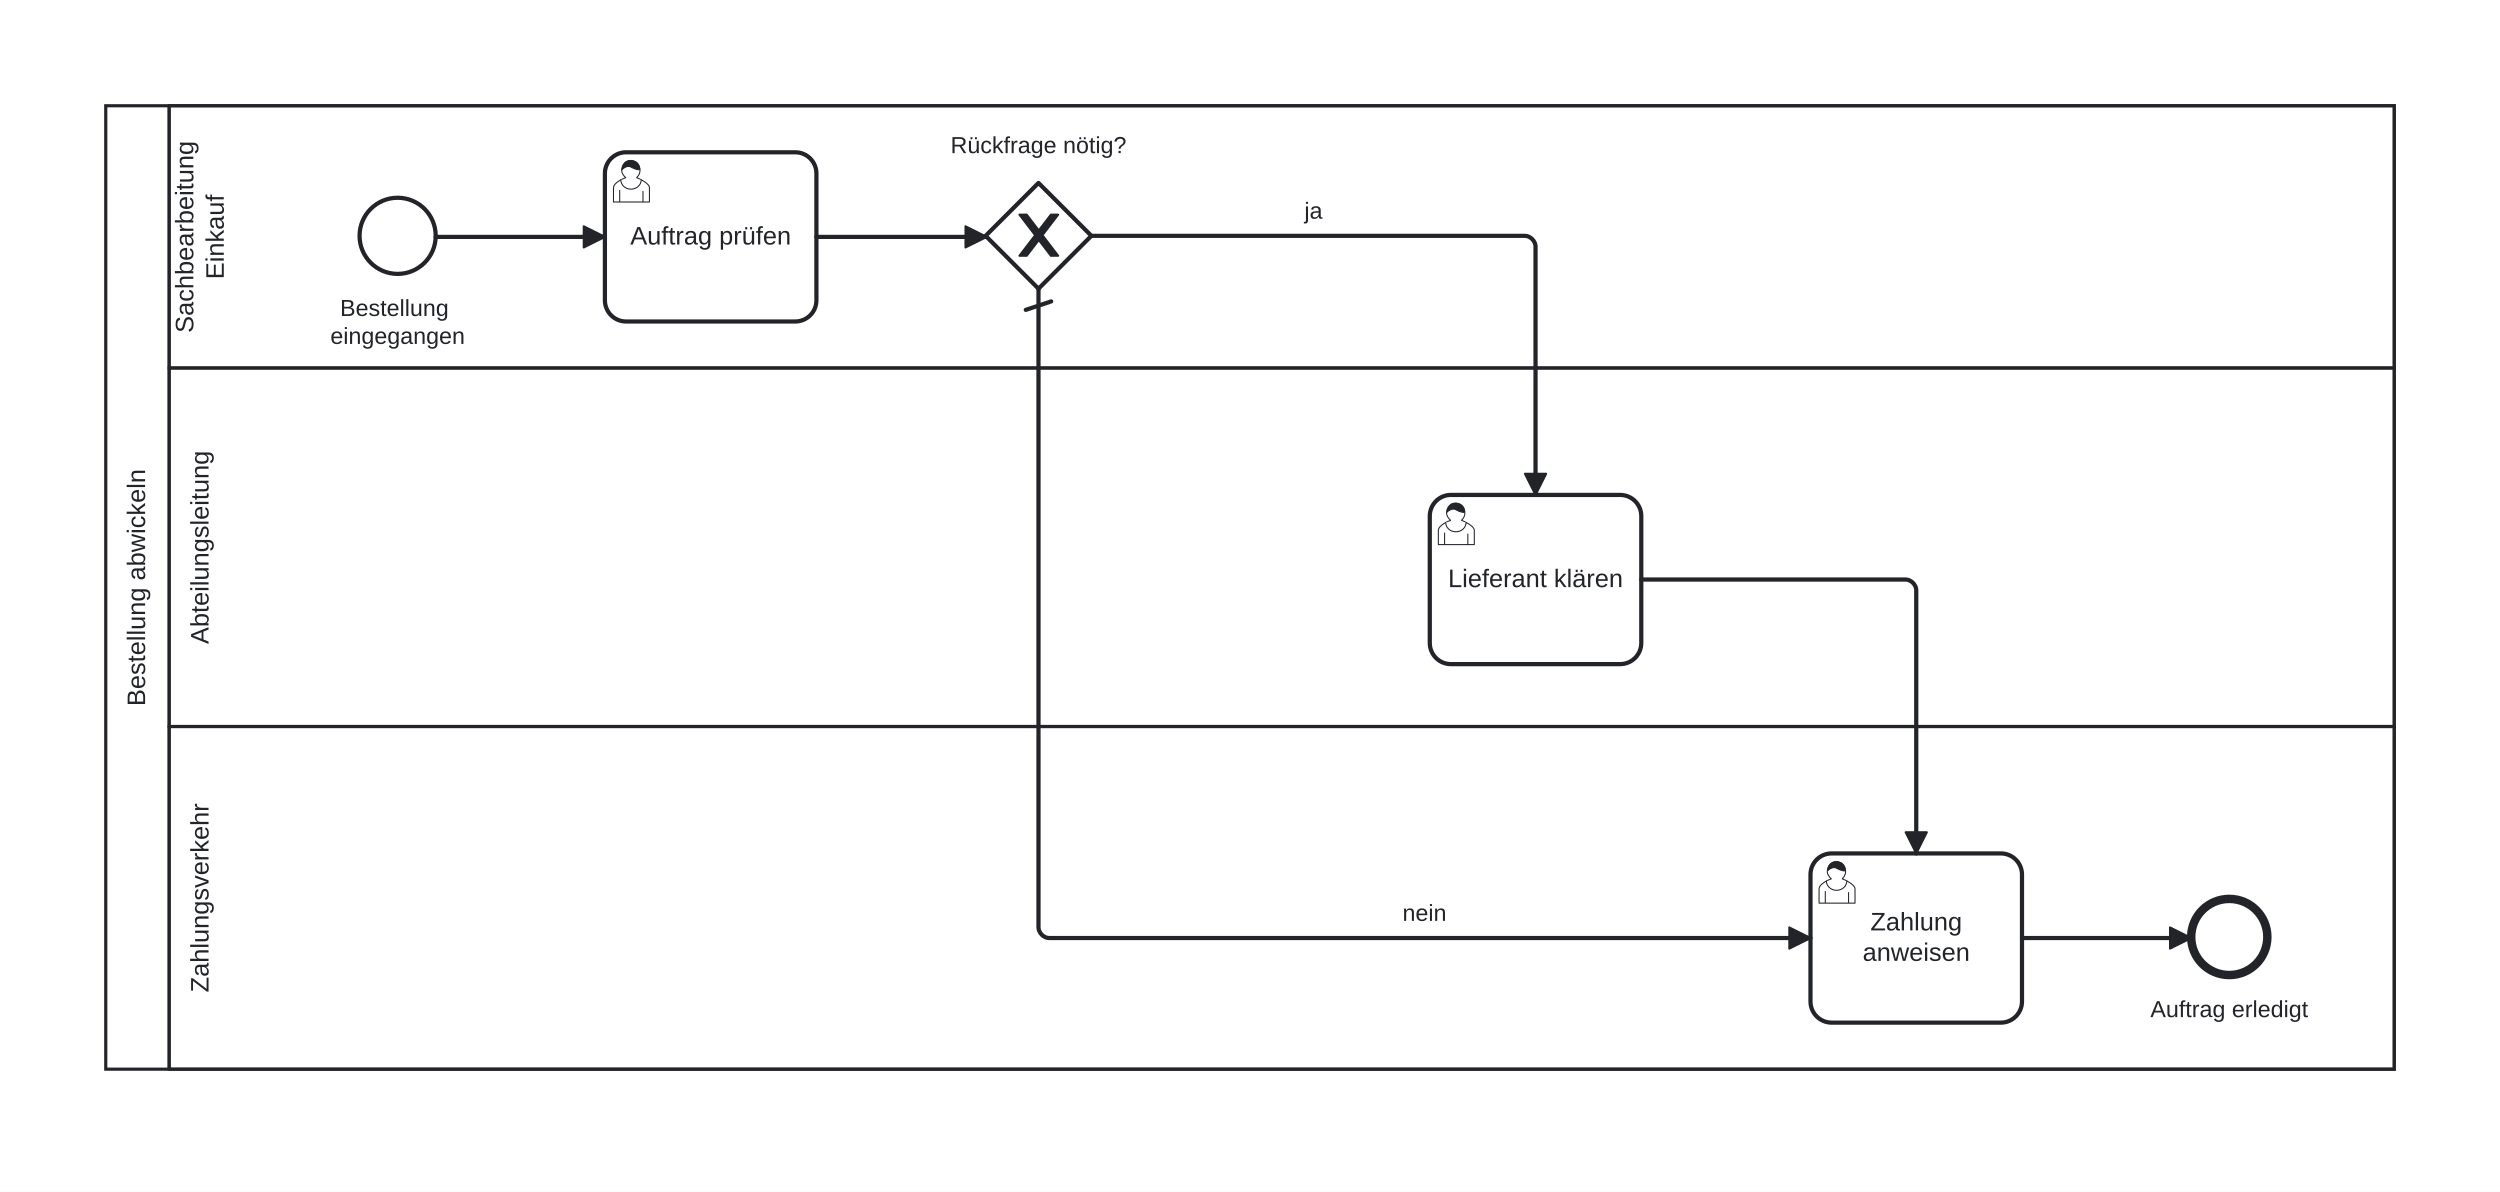
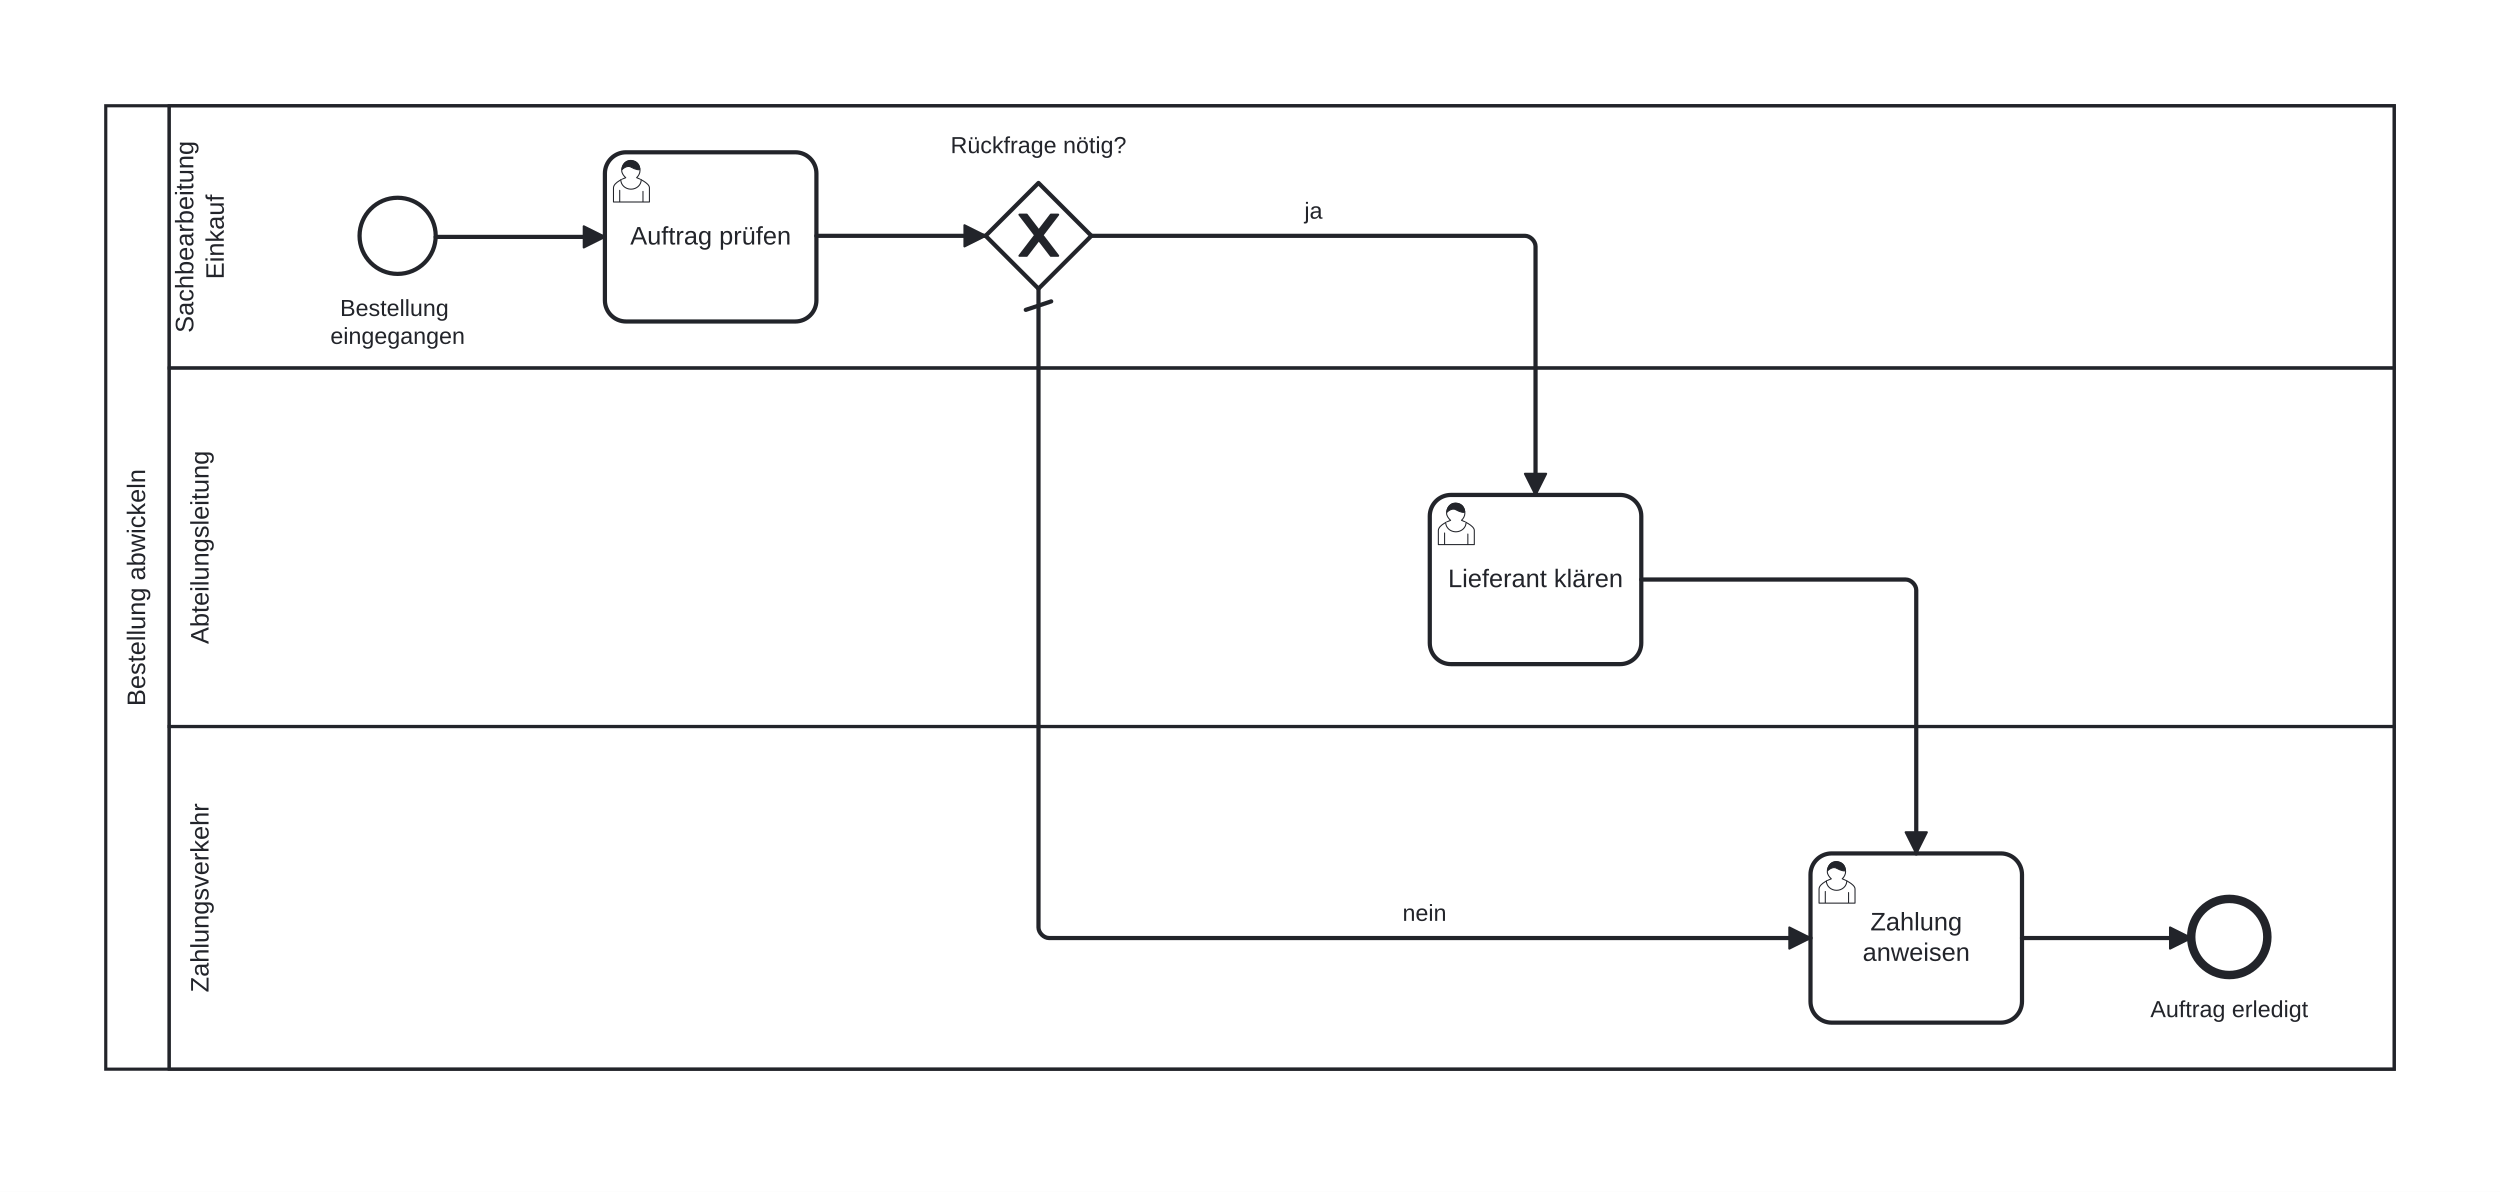
<svg xmlns="http://www.w3.org/2000/svg" width="1182" height="563.5" viewBox="0 0 1182 563.5" font-family="Arial, sans-serif">
  <defs>
    <marker id="seq-end" viewBox="0 0 20 20" refX="11" refY="10" markerWidth="10" markerHeight="10" orient="auto">
      <path d="M 1 5 L 11 10 L 1 15 Z" fill="#22242a" stroke="#22242a" stroke-width="1" stroke-linecap="round" stroke-linejoin="round" />
    </marker>
    <marker id="seq-default-src" viewBox="0 0 20 20" refX="0" refY="10" markerWidth="10" markerHeight="10" orient="auto">
      <path d="M 6 4 L 10 16" fill="none" stroke="#22242a" stroke-width="2" stroke-linecap="round" />
    </marker>
    <marker id="seq-conditional-src" viewBox="0 0 20 20" refX="-1" refY="10" markerWidth="10" markerHeight="10" orient="auto">
      <path d="M 0 10 L 8 6 L 16 10 L 8 14 Z" fill="#ffffff" stroke="#22242a" stroke-width="2" stroke-linejoin="round" />
    </marker>
    <marker id="msg-start" viewBox="0 0 20 20" refX="6" refY="6" markerWidth="20" markerHeight="20" orient="auto">
      <circle cx="6" cy="6" r="3.5" fill="#ffffff" stroke="#22242a" stroke-width="1" stroke-dasharray="10000, 1" />
    </marker>
    <marker id="msg-end" viewBox="0 0 20 20" refX="8.5" refY="5" markerWidth="20" markerHeight="20" orient="auto">
      <path d="m 1 5 l 0 -3 l 7 3 l -7 3 z" fill="#ffffff" stroke="#22242a" stroke-width="1" stroke-linecap="round" stroke-linejoin="round" stroke-dasharray="10000, 1" />
    </marker>
    <marker id="assoc-end" viewBox="0 0 20 20" refX="11" refY="10" markerWidth="10" markerHeight="10" orient="auto">
      <path d="M 1 5 L 11 10 L 1 15" fill="none" stroke="#22242a" stroke-width="1.5" stroke-linecap="round" stroke-linejoin="round" stroke-dasharray="10000, 1" />
    </marker>
  </defs>
  <rect width="1182" height="563.5" fill="#ffffff" />
  <rect x="50" y="50" width="1082" height="455.5" fill="#ffffff" fill-opacity="0.95" stroke="#22242a" stroke-width="1.5" />
  <path d="M 80 50 L 80 505.5" stroke="#22242a" stroke-width="1.5" fill="none" />
  <text x="68.6" y="277.8" text-anchor="middle" font-size="12" fill="#22242a" transform="rotate(-90,68.6,277.8)">Bestellung abwickeln</text>
  <rect x="80" y="50" width="1052" height="124" fill="#ffffff" fill-opacity="0.25" stroke="#22242a" stroke-width="1.5" />
  <text x="91.4" y="112" text-anchor="middle" font-size="12" fill="#22242a" transform="rotate(-90,91.4,112)">Sachbearbeitung</text>
  <text x="105.8" y="112" text-anchor="middle" font-size="12" fill="#22242a" transform="rotate(-90,105.8,112)">Einkauf</text>
  <rect x="80" y="174" width="1052" height="169.5" fill="#ffffff" fill-opacity="0.25" stroke="#22242a" stroke-width="1.5" />
  <text x="98.6" y="258.8" text-anchor="middle" font-size="12" fill="#22242a" transform="rotate(-90,98.6,258.8)">Abteilungsleitung</text>
  <rect x="80" y="343.5" width="1052" height="162" fill="#ffffff" fill-opacity="0.25" stroke="#22242a" stroke-width="1.5" />
  <text x="98.6" y="424.5" text-anchor="middle" font-size="12" fill="#22242a" transform="rotate(-90,98.6,424.5)">Zahlungsverkehr</text>
  <g data-element-id="start">
    <circle cx="188" cy="111.5" r="18" fill="#ffffff" fill-opacity="0.95" stroke="#22242a" stroke-width="2" />
    <text text-anchor="middle" font-size="11" fill="#22242a">
      <tspan x="188" y="149.4">Bestellung</tspan>
      <tspan x="188" y="162.6">eingegangen</tspan>
    </text>
  </g>
  <g data-element-id="pruefen">
    <rect x="286" y="72" width="100" height="80" rx="10" ry="10" fill="#ffffff" fill-opacity="0.95" stroke="#22242a" stroke-width="2" />
    <text x="336" y="115.6" text-anchor="middle" font-size="12" fill="#22242a">Auftrag prüfen</text>
    <g transform="translate(286,72)">
      <path d="m 15,12 c 0.909,-0.845 1.594,-2.049 1.594,-3.385 0,-2.554 -1.805,-4.622 -4.357,-4.622 -2.552,0 -4.288,2.068 -4.288,4.622 0,1.348 0.974,2.562 1.896,3.405 -0.529,0.187 -5.669,2.097 -5.794,4.756 v 6.718 h 17 v -6.718 c 0,-2.298 -5.528,-4.595 -6.051,-4.776 zm -8,6 l 0,5.5 m 11,0 l 0,-5" fill="#ffffff" stroke="#22242a" stroke-width="0.5" stroke-linecap="round" stroke-linejoin="round" />
      <path d="m 15,12 m 2.162,1.009 c 0,2.447 -2.158,4.431 -4.821,4.431 -2.665,0 -4.822,-1.981 -4.822,-4.431 " fill="#ffffff" stroke="#22242a" stroke-width="0.5" stroke-linecap="round" stroke-linejoin="round" />
      <path d="m 15,12 m -6.9,-3.80 c 0,0 2.251,-2.358 4.274,-1.177 2.024,1.181 4.221,1.537 4.124,0.965 -0.098,-0.57 -0.117,-3.791 -4.191,-4.136 -3.575,0.001 -4.208,3.367 -4.207,4.348 z" fill="#22242a" stroke="#22242a" stroke-width="0.5" stroke-linecap="round" stroke-linejoin="round" />
    </g>
  </g>
  <g data-element-id="gw">
    <polygon points="491,86.5 516,111.5 491,136.5 466,111.5" fill="#ffffff" fill-opacity="0.95" stroke="#22242a" stroke-width="2" stroke-linejoin="round" />
    <g transform="translate(466,86.5)">
      <path d="m 16,15 7.429,9.714 -7.429,9.714 3.429,0 5.714,-7.464 5.714,7.464 3.429,0 -7.429,-9.714 7.429,-9.714 -3.429,0 -5.714,7.464 -5.714,-7.464 -3.429,0 z" fill="#22242a" stroke="#22242a" stroke-width="1" stroke-linecap="round" stroke-linejoin="round" />
    </g>
    <text text-anchor="middle" font-size="11" fill="#22242a">
      <tspan x="491" y="72.4">Rückfrage nötig?</tspan>
    </text>
  </g>
  <g data-element-id="rueck">
    <rect x="676" y="234" width="100" height="80" rx="10" ry="10" fill="#ffffff" fill-opacity="0.95" stroke="#22242a" stroke-width="2" />
    <text x="726" y="277.6" text-anchor="middle" font-size="12" fill="#22242a">Lieferant klären</text>
    <g transform="translate(676,234)">
      <path d="m 15,12 c 0.909,-0.845 1.594,-2.049 1.594,-3.385 0,-2.554 -1.805,-4.622 -4.357,-4.622 -2.552,0 -4.288,2.068 -4.288,4.622 0,1.348 0.974,2.562 1.896,3.405 -0.529,0.187 -5.669,2.097 -5.794,4.756 v 6.718 h 17 v -6.718 c 0,-2.298 -5.528,-4.595 -6.051,-4.776 zm -8,6 l 0,5.5 m 11,0 l 0,-5" fill="#ffffff" stroke="#22242a" stroke-width="0.5" stroke-linecap="round" stroke-linejoin="round" />
      <path d="m 15,12 m 2.162,1.009 c 0,2.447 -2.158,4.431 -4.821,4.431 -2.665,0 -4.822,-1.981 -4.822,-4.431 " fill="#ffffff" stroke="#22242a" stroke-width="0.5" stroke-linecap="round" stroke-linejoin="round" />
      <path d="m 15,12 m -6.9,-3.80 c 0,0 2.251,-2.358 4.274,-1.177 2.024,1.181 4.221,1.537 4.124,0.965 -0.098,-0.57 -0.117,-3.791 -4.191,-4.136 -3.575,0.001 -4.208,3.367 -4.207,4.348 z" fill="#22242a" stroke="#22242a" stroke-width="0.5" stroke-linecap="round" stroke-linejoin="round" />
    </g>
  </g>
  <g data-element-id="zahlen">
    <rect x="856" y="403.5" width="100" height="80" rx="10" ry="10" fill="#ffffff" fill-opacity="0.95" stroke="#22242a" stroke-width="2" />
    <text x="906" y="439.9" text-anchor="middle" font-size="12" fill="#22242a">Zahlung</text>
    <text x="906" y="454.3" text-anchor="middle" font-size="12" fill="#22242a">anweisen</text>
    <g transform="translate(856,403.5)">
      <path d="m 15,12 c 0.909,-0.845 1.594,-2.049 1.594,-3.385 0,-2.554 -1.805,-4.622 -4.357,-4.622 -2.552,0 -4.288,2.068 -4.288,4.622 0,1.348 0.974,2.562 1.896,3.405 -0.529,0.187 -5.669,2.097 -5.794,4.756 v 6.718 h 17 v -6.718 c 0,-2.298 -5.528,-4.595 -6.051,-4.776 zm -8,6 l 0,5.5 m 11,0 l 0,-5" fill="#ffffff" stroke="#22242a" stroke-width="0.5" stroke-linecap="round" stroke-linejoin="round" />
      <path d="m 15,12 m 2.162,1.009 c 0,2.447 -2.158,4.431 -4.821,4.431 -2.665,0 -4.822,-1.981 -4.822,-4.431 " fill="#ffffff" stroke="#22242a" stroke-width="0.5" stroke-linecap="round" stroke-linejoin="round" />
      <path d="m 15,12 m -6.9,-3.80 c 0,0 2.251,-2.358 4.274,-1.177 2.024,1.181 4.221,1.537 4.124,0.965 -0.098,-0.57 -0.117,-3.791 -4.191,-4.136 -3.575,0.001 -4.208,3.367 -4.207,4.348 z" fill="#22242a" stroke="#22242a" stroke-width="0.5" stroke-linecap="round" stroke-linejoin="round" />
    </g>
  </g>
  <g data-element-id="end">
    <circle cx="1054" cy="443" r="18" fill="#ffffff" fill-opacity="0.95" stroke="#22242a" stroke-width="4" />
    <text text-anchor="middle" font-size="11" fill="#22242a">
      <tspan x="1054" y="480.9">Auftrag erledigt</tspan>
    </text>
  </g>
  <path data-element-id="flow_start_pruefen" data-waypoints="206,112 286,112" d="M 206 112 L 286 112" stroke="#22242a" stroke-width="2" fill="none" stroke-linecap="round" stroke-linejoin="round" marker-end="url(#seq-end)" />
-   <path data-element-id="flow_pruefen_gw" data-waypoints="386,112 466.5,112" d="M 386 112 L 466.5 112" stroke="#22242a" stroke-width="2" fill="none" stroke-linecap="round" stroke-linejoin="round" marker-end="url(#seq-end)" />
+   <path data-element-id="flow_pruefen_gw" data-waypoints="386,111.5 466,111.5" d="M 386 111.5 L 466 111.5" stroke="#22242a" stroke-width="2" fill="none" stroke-linecap="round" stroke-linejoin="round" marker-end="url(#seq-end)" />
  <path data-element-id="flow_gw_rueck" data-waypoints="516,111.5 726,111.5 726,234" d="M 516 111.5 L 721 111.5 C 723.5 111.5 726 114 726 116.5 L 726 234" stroke="#22242a" stroke-width="2" fill="none" stroke-linecap="round" stroke-linejoin="round" marker-end="url(#seq-end)" />
  <text text-anchor="middle" font-size="11" fill="#22242a">
    <tspan x="621" y="103.4">ja</tspan>
  </text>
  <path data-element-id="flow_gw_zahlen" data-waypoints="491,136.5 491,443.5 856,443.5" d="M 491 136.5 L 491 438.5 C 491 441 493.5 443.5 496 443.5 L 856 443.5" stroke="#22242a" stroke-width="2" fill="none" stroke-linecap="round" stroke-linejoin="round" marker-start="url(#seq-default-src)" marker-end="url(#seq-end)" />
  <text text-anchor="middle" font-size="11" fill="#22242a">
    <tspan x="673.5" y="435.4">nein</tspan>
  </text>
  <path data-element-id="flow_rueck_zahlen" data-waypoints="776,274 906,274 906,403.5" d="M 776 274 L 901 274 C 903.5 274 906 276.5 906 279 L 906 403.5" stroke="#22242a" stroke-width="2" fill="none" stroke-linecap="round" stroke-linejoin="round" marker-end="url(#seq-end)" />
  <path data-element-id="flow_zahlen_end" data-waypoints="956,443.5 1036,443.5" d="M 956 443.5 L 1036 443.5" stroke="#22242a" stroke-width="2" fill="none" stroke-linecap="round" stroke-linejoin="round" marker-end="url(#seq-end)" />
</svg>
